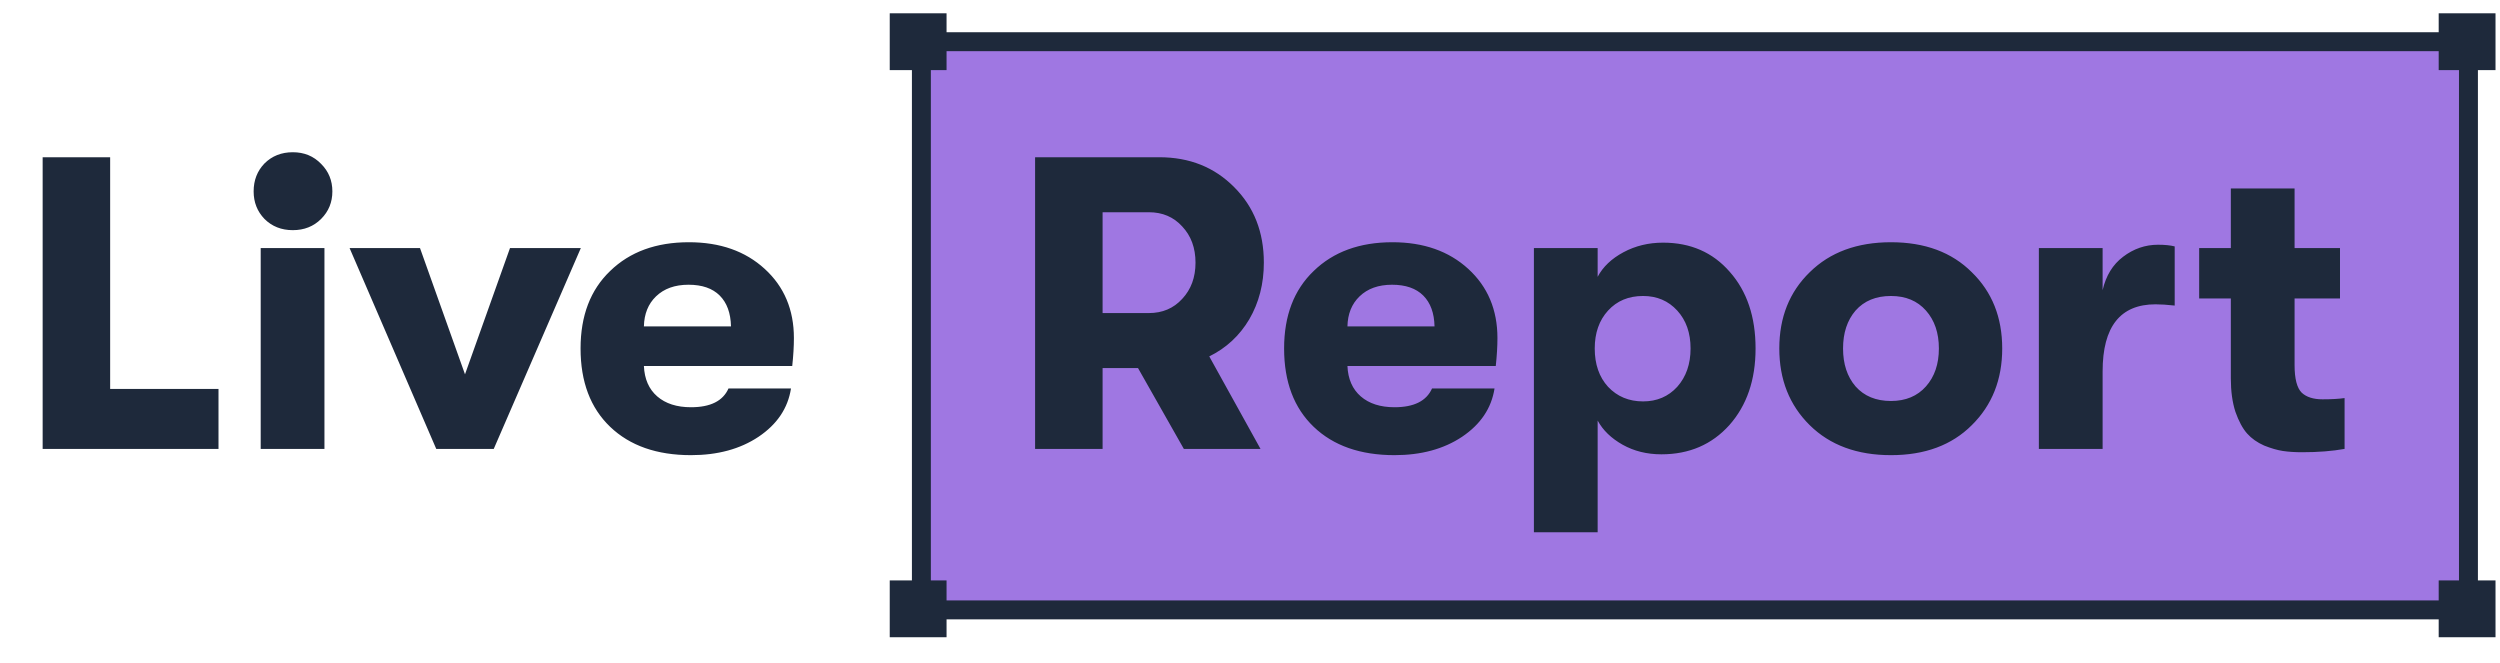
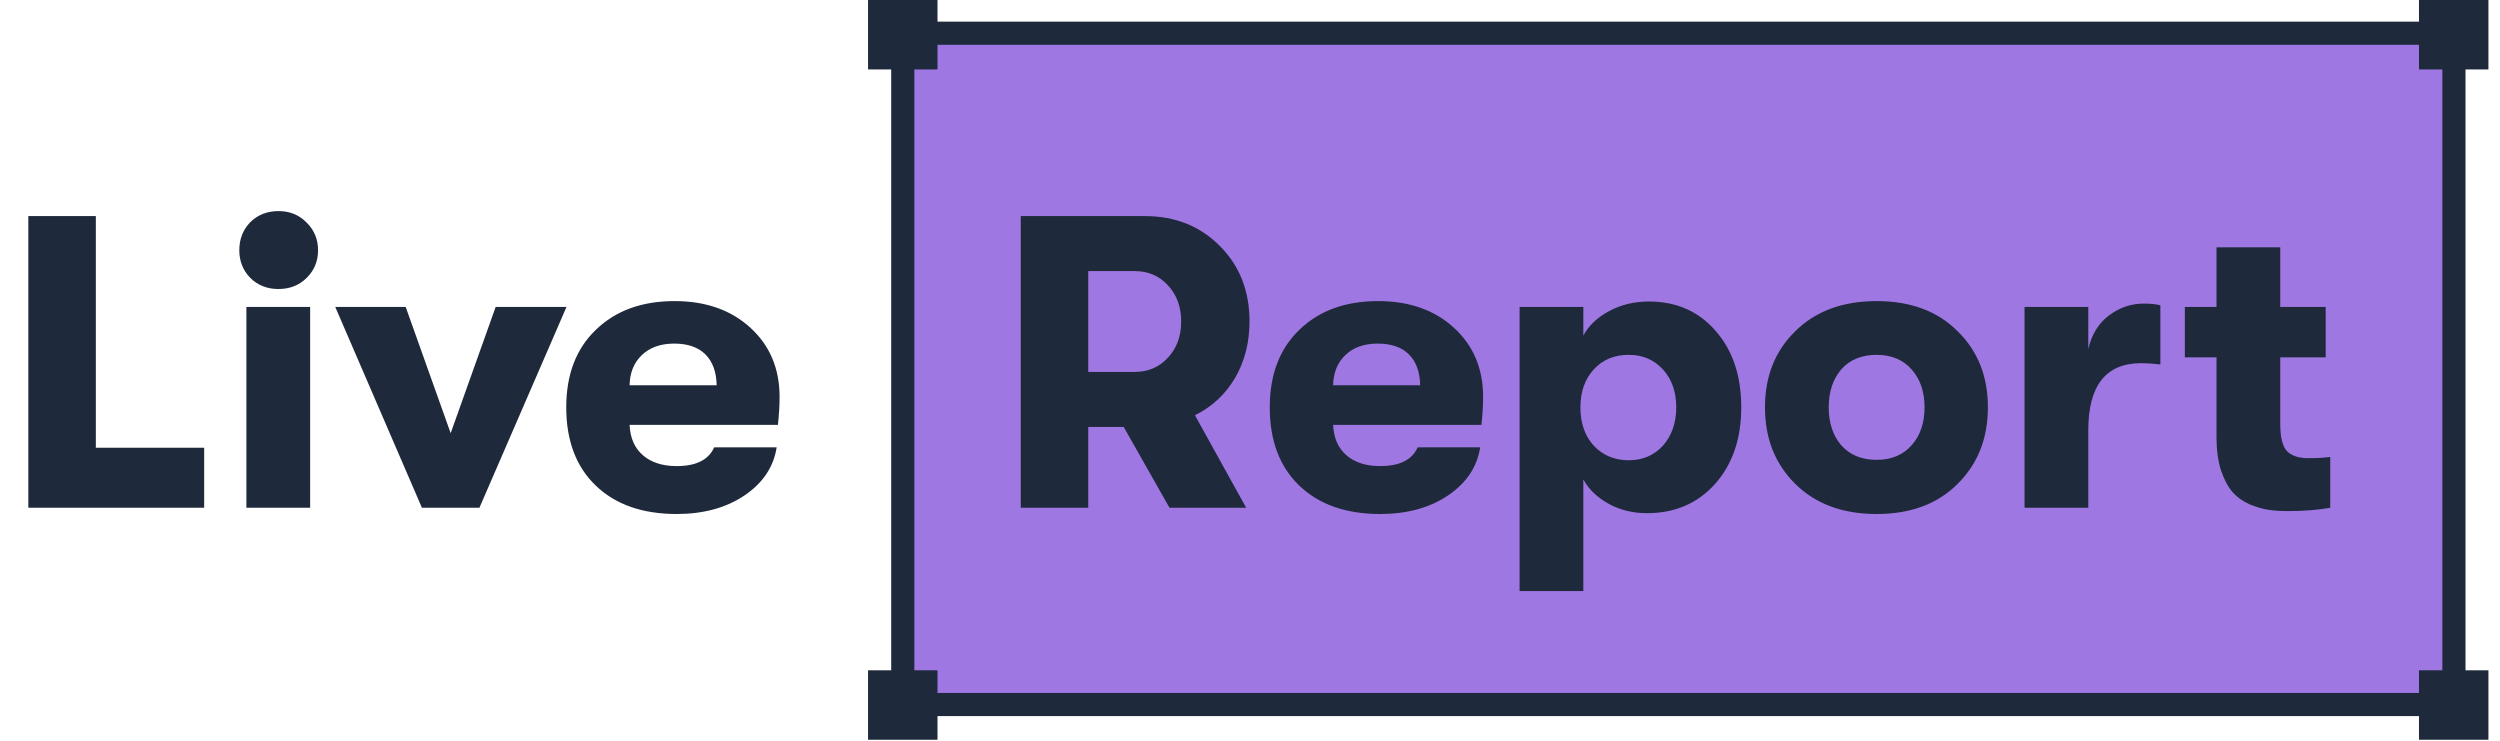
- <svg xmlns="http://www.w3.org/2000/svg" width="132" height="35" viewBox="0 0 132 35" fill="none">
-   <rect x="48.649" y="2.202" width="81.685" height="30" fill="#9F77E2" stroke="#1E293B" />
-   <path d="M2.252 23.702V8.302H5.816V20.534H11.537V23.702H2.252ZM16.956 11.558C16.559 11.954 16.061 12.152 15.46 12.152C14.858 12.152 14.36 11.954 13.963 11.558C13.582 11.162 13.392 10.678 13.392 10.106C13.392 9.519 13.582 9.028 13.963 8.632C14.36 8.236 14.858 8.038 15.46 8.038C16.061 8.038 16.559 8.243 16.956 8.654C17.352 9.05 17.549 9.534 17.549 10.106C17.549 10.678 17.352 11.162 16.956 11.558ZM13.765 23.702V13.098H17.131V23.702H13.765ZM23.034 23.702L18.458 13.098H22.176L24.552 19.764L26.928 13.098H30.668L26.07 23.702H23.034ZM41.918 17.85C41.918 18.29 41.889 18.781 41.83 19.324H33.998C34.028 20.013 34.262 20.548 34.702 20.93C35.142 21.311 35.736 21.502 36.484 21.502C37.511 21.502 38.171 21.172 38.464 20.512H41.764C41.603 21.553 41.031 22.404 40.048 23.064C39.08 23.709 37.892 24.032 36.484 24.032C34.68 24.032 33.258 23.533 32.216 22.536C31.175 21.538 30.654 20.16 30.654 18.4C30.654 16.669 31.175 15.305 32.216 14.308C33.258 13.296 34.644 12.79 36.374 12.79C38.017 12.79 39.352 13.259 40.378 14.198C41.405 15.136 41.918 16.354 41.918 17.85ZM33.998 17.234H38.596C38.581 16.53 38.383 15.987 38.002 15.606C37.621 15.224 37.071 15.034 36.352 15.034C35.633 15.034 35.062 15.239 34.636 15.65C34.225 16.046 34.013 16.574 33.998 17.234ZM66.731 13.868C66.731 14.982 66.474 15.98 65.961 16.86C65.448 17.725 64.744 18.378 63.849 18.818L66.555 23.702H62.507L60.087 19.434H58.217V23.702H54.653V8.302H61.209C62.808 8.302 64.128 8.83 65.169 9.886C66.21 10.927 66.731 12.254 66.731 13.868ZM58.217 11.206V16.53H60.659C61.378 16.53 61.964 16.28 62.419 15.782C62.888 15.283 63.123 14.645 63.123 13.868C63.123 13.09 62.888 12.452 62.419 11.954C61.964 11.455 61.378 11.206 60.659 11.206H58.217ZM79.065 17.85C79.065 18.29 79.035 18.781 78.977 19.324H71.145C71.174 20.013 71.409 20.548 71.849 20.93C72.289 21.311 72.883 21.502 73.631 21.502C74.657 21.502 75.317 21.172 75.611 20.512H78.911C78.749 21.553 78.177 22.404 77.195 23.064C76.227 23.709 75.039 24.032 73.631 24.032C71.827 24.032 70.404 23.533 69.363 22.536C68.321 21.538 67.801 20.16 67.801 18.4C67.801 16.669 68.321 15.305 69.363 14.308C70.404 13.296 71.79 12.79 73.521 12.79C75.163 12.79 76.498 13.259 77.525 14.198C78.551 15.136 79.065 16.354 79.065 17.85ZM71.145 17.234H75.743C75.728 16.53 75.53 15.987 75.149 15.606C74.767 15.224 74.217 15.034 73.499 15.034C72.78 15.034 72.208 15.239 71.783 15.65C71.372 16.046 71.159 16.574 71.145 17.234ZM87.81 12.812C89.262 12.812 90.436 13.325 91.33 14.352C92.24 15.378 92.694 16.728 92.694 18.4C92.694 20.057 92.232 21.406 91.308 22.448C90.384 23.474 89.189 23.988 87.722 23.988C86.96 23.988 86.278 23.819 85.676 23.482C85.075 23.144 84.635 22.719 84.356 22.206V28.102H80.99V13.098H84.356V14.616C84.635 14.088 85.09 13.655 85.72 13.318C86.351 12.98 87.047 12.812 87.81 12.812ZM86.754 21.194C87.487 21.194 88.089 20.937 88.558 20.424C89.028 19.896 89.262 19.221 89.262 18.4C89.262 17.578 89.028 16.911 88.558 16.398C88.089 15.884 87.487 15.628 86.754 15.628C85.992 15.628 85.376 15.884 84.906 16.398C84.437 16.911 84.202 17.578 84.202 18.4C84.202 19.236 84.437 19.91 84.906 20.424C85.39 20.937 86.006 21.194 86.754 21.194ZM104.111 22.448C103.055 23.504 101.632 24.032 99.843 24.032C98.054 24.032 96.624 23.504 95.553 22.448C94.483 21.392 93.947 20.042 93.947 18.4C93.947 16.757 94.483 15.415 95.553 14.374C96.624 13.318 98.054 12.79 99.843 12.79C101.632 12.79 103.055 13.318 104.111 14.374C105.182 15.415 105.717 16.757 105.717 18.4C105.717 20.042 105.182 21.392 104.111 22.448ZM99.843 21.172C100.62 21.172 101.236 20.915 101.691 20.402C102.146 19.888 102.373 19.221 102.373 18.4C102.373 17.578 102.146 16.911 101.691 16.398C101.236 15.884 100.62 15.628 99.843 15.628C99.051 15.628 98.428 15.884 97.973 16.398C97.533 16.911 97.313 17.578 97.313 18.4C97.313 19.221 97.533 19.888 97.973 20.402C98.428 20.915 99.051 21.172 99.843 21.172ZM107.652 23.702V13.098H111.018V15.32C111.194 14.557 111.554 13.97 112.096 13.56C112.654 13.134 113.27 12.922 113.944 12.922C114.296 12.922 114.59 12.951 114.824 13.01V16.134C114.428 16.09 114.091 16.068 113.812 16.068C111.95 16.068 111.018 17.248 111.018 19.61V23.702H107.652ZM122.628 21.084C123.098 21.084 123.486 21.062 123.794 21.018V23.702C123.149 23.819 122.401 23.878 121.55 23.878C121.169 23.878 120.832 23.856 120.538 23.812C120.245 23.768 119.915 23.672 119.548 23.526C119.182 23.364 118.881 23.152 118.646 22.888C118.412 22.624 118.206 22.242 118.03 21.744C117.869 21.245 117.788 20.658 117.788 19.984V15.76H116.116V13.098H117.788V9.952H121.154V13.098H123.552V15.76H121.154V19.28C121.154 19.998 121.279 20.482 121.528 20.732C121.778 20.966 122.144 21.084 122.628 21.084Z" fill="#1E293B" />
-   <rect x="46.978" y="0.702" width="3" height="3" fill="#1E293B" />
-   <rect x="128.763" y="0.702" width="3" height="3" fill="#1E293B" />
-   <rect x="46.978" y="30.646" width="3" height="3" fill="#1E293B" />
-   <rect x="128.763" y="30.646" width="3" height="3" fill="#1E293B" />
+ <svg xmlns="http://www.w3.org/2000/svg" width="108" height="32" viewBox="0 0 108 32" fill="none">
+   <rect x="39" y="1.435" width="67.01" height="29" fill="#9F77E2" stroke="#1E293B" />
+   <path d="M1.224 21.935V9.335H4.14V19.343H8.82V21.935H1.224ZM13.254 11.999C12.93 12.323 12.522 12.485 12.03 12.485C11.538 12.485 11.13 12.323 10.806 11.999C10.494 11.675 10.338 11.279 10.338 10.811C10.338 10.331 10.494 9.929 10.806 9.605C11.13 9.281 11.538 9.119 12.03 9.119C12.522 9.119 12.93 9.287 13.254 9.623C13.578 9.947 13.74 10.343 13.74 10.811C13.74 11.279 13.578 11.675 13.254 11.999ZM10.644 21.935V13.259H13.398V21.935H10.644ZM18.227 21.935L14.483 13.259H17.525L19.469 18.713L21.413 13.259H24.473L20.711 21.935H18.227ZM33.678 17.147C33.678 17.507 33.654 17.909 33.606 18.353H27.198C27.222 18.917 27.414 19.355 27.774 19.667C28.134 19.979 28.62 20.135 29.232 20.135C30.072 20.135 30.612 19.865 30.852 19.325H33.552C33.42 20.177 32.952 20.873 32.148 21.413C31.356 21.941 30.384 22.205 29.232 22.205C27.756 22.205 26.592 21.797 25.74 20.981C24.888 20.165 24.462 19.037 24.462 17.597C24.462 16.181 24.888 15.065 25.74 14.249C26.592 13.421 27.726 13.007 29.142 13.007C30.486 13.007 31.578 13.391 32.418 14.159C33.258 14.927 33.678 15.923 33.678 17.147ZM27.198 16.643H30.96C30.948 16.067 30.786 15.623 30.474 15.311C30.162 14.999 29.712 14.843 29.124 14.843C28.536 14.843 28.068 15.011 27.72 15.347C27.384 15.671 27.21 16.103 27.198 16.643ZM53.979 13.889C53.979 14.801 53.769 15.617 53.349 16.337C52.929 17.045 52.353 17.579 51.621 17.939L53.835 21.935H50.523L48.543 18.443H47.013V21.935H44.097V9.335H49.461C50.769 9.335 51.849 9.767 52.701 10.631C53.553 11.483 53.979 12.569 53.979 13.889ZM47.013 11.711V16.067H49.011C49.599 16.067 50.079 15.863 50.451 15.455C50.835 15.047 51.027 14.525 51.027 13.889C51.027 13.253 50.835 12.731 50.451 12.323C50.079 11.915 49.599 11.711 49.011 11.711H47.013ZM64.07 17.147C64.07 17.507 64.046 17.909 63.998 18.353H57.59C57.614 18.917 57.806 19.355 58.166 19.667C58.526 19.979 59.012 20.135 59.624 20.135C60.464 20.135 61.004 19.865 61.244 19.325H63.944C63.812 20.177 63.344 20.873 62.54 21.413C61.748 21.941 60.776 22.205 59.624 22.205C58.148 22.205 56.984 21.797 56.132 20.981C55.28 20.165 54.854 19.037 54.854 17.597C54.854 16.181 55.28 15.065 56.132 14.249C56.984 13.421 58.118 13.007 59.534 13.007C60.878 13.007 61.97 13.391 62.81 14.159C63.65 14.927 64.07 15.923 64.07 17.147ZM57.59 16.643H61.352C61.34 16.067 61.178 15.623 60.866 15.311C60.554 14.999 60.104 14.843 59.516 14.843C58.928 14.843 58.46 15.011 58.112 15.347C57.776 15.671 57.602 16.103 57.59 16.643ZM71.226 13.025C72.414 13.025 73.374 13.445 74.106 14.285C74.85 15.125 75.222 16.229 75.222 17.597C75.222 18.953 74.844 20.057 74.088 20.909C73.332 21.749 72.354 22.169 71.154 22.169C70.53 22.169 69.972 22.031 69.48 21.755C68.988 21.479 68.628 21.131 68.4 20.711V25.535H65.646V13.259H68.4V14.501C68.628 14.069 69 13.715 69.516 13.439C70.032 13.163 70.602 13.025 71.226 13.025ZM70.362 19.883C70.962 19.883 71.454 19.673 71.838 19.253C72.222 18.821 72.414 18.269 72.414 17.597C72.414 16.925 72.222 16.379 71.838 15.959C71.454 15.539 70.962 15.329 70.362 15.329C69.738 15.329 69.234 15.539 68.85 15.959C68.466 16.379 68.274 16.925 68.274 17.597C68.274 18.281 68.466 18.833 68.85 19.253C69.246 19.673 69.75 19.883 70.362 19.883ZM84.563 20.909C83.699 21.773 82.535 22.205 81.071 22.205C79.607 22.205 78.437 21.773 77.561 20.909C76.685 20.045 76.247 18.941 76.247 17.597C76.247 16.253 76.685 15.155 77.561 14.303C78.437 13.439 79.607 13.007 81.071 13.007C82.535 13.007 83.699 13.439 84.563 14.303C85.439 15.155 85.877 16.253 85.877 17.597C85.877 18.941 85.439 20.045 84.563 20.909ZM81.071 19.865C81.707 19.865 82.211 19.655 82.583 19.235C82.955 18.815 83.141 18.269 83.141 17.597C83.141 16.925 82.955 16.379 82.583 15.959C82.211 15.539 81.707 15.329 81.071 15.329C80.423 15.329 79.913 15.539 79.541 15.959C79.181 16.379 79.001 16.925 79.001 17.597C79.001 18.269 79.181 18.815 79.541 19.235C79.913 19.655 80.423 19.865 81.071 19.865ZM87.46 21.935V13.259H90.214V15.077C90.358 14.453 90.652 13.973 91.096 13.637C91.552 13.289 92.056 13.115 92.608 13.115C92.896 13.115 93.136 13.139 93.328 13.187V15.743C93.004 15.707 92.728 15.689 92.5 15.689C90.976 15.689 90.214 16.655 90.214 18.587V21.935H87.46ZM99.713 19.793C100.097 19.793 100.415 19.775 100.667 19.739V21.935C100.139 22.031 99.527 22.079 98.831 22.079C98.519 22.079 98.243 22.061 98.003 22.025C97.763 21.989 97.493 21.911 97.193 21.791C96.893 21.659 96.647 21.485 96.455 21.269C96.263 21.053 96.095 20.741 95.951 20.333C95.819 19.925 95.753 19.445 95.753 18.893V15.437H94.385V13.259H95.753V10.685H98.507V13.259H100.469V15.437H98.507V18.317C98.507 18.905 98.609 19.301 98.813 19.505C99.017 19.697 99.317 19.793 99.713 19.793Z" fill="#1E293B" />
+   <path d="M40.5 0H37.5V3H40.5V0Z" fill="#1E293B" />
+   <path d="M40.5 28.957H37.5V31.957H40.5V28.957Z" fill="#1E293B" />
+   <path d="M107.5 28.957H104.5V31.957H107.5V28.957Z" fill="#1E293B" />
+   <path d="M107.5 0H104.5V3H107.5V0Z" fill="#1E293B" />
</svg>
